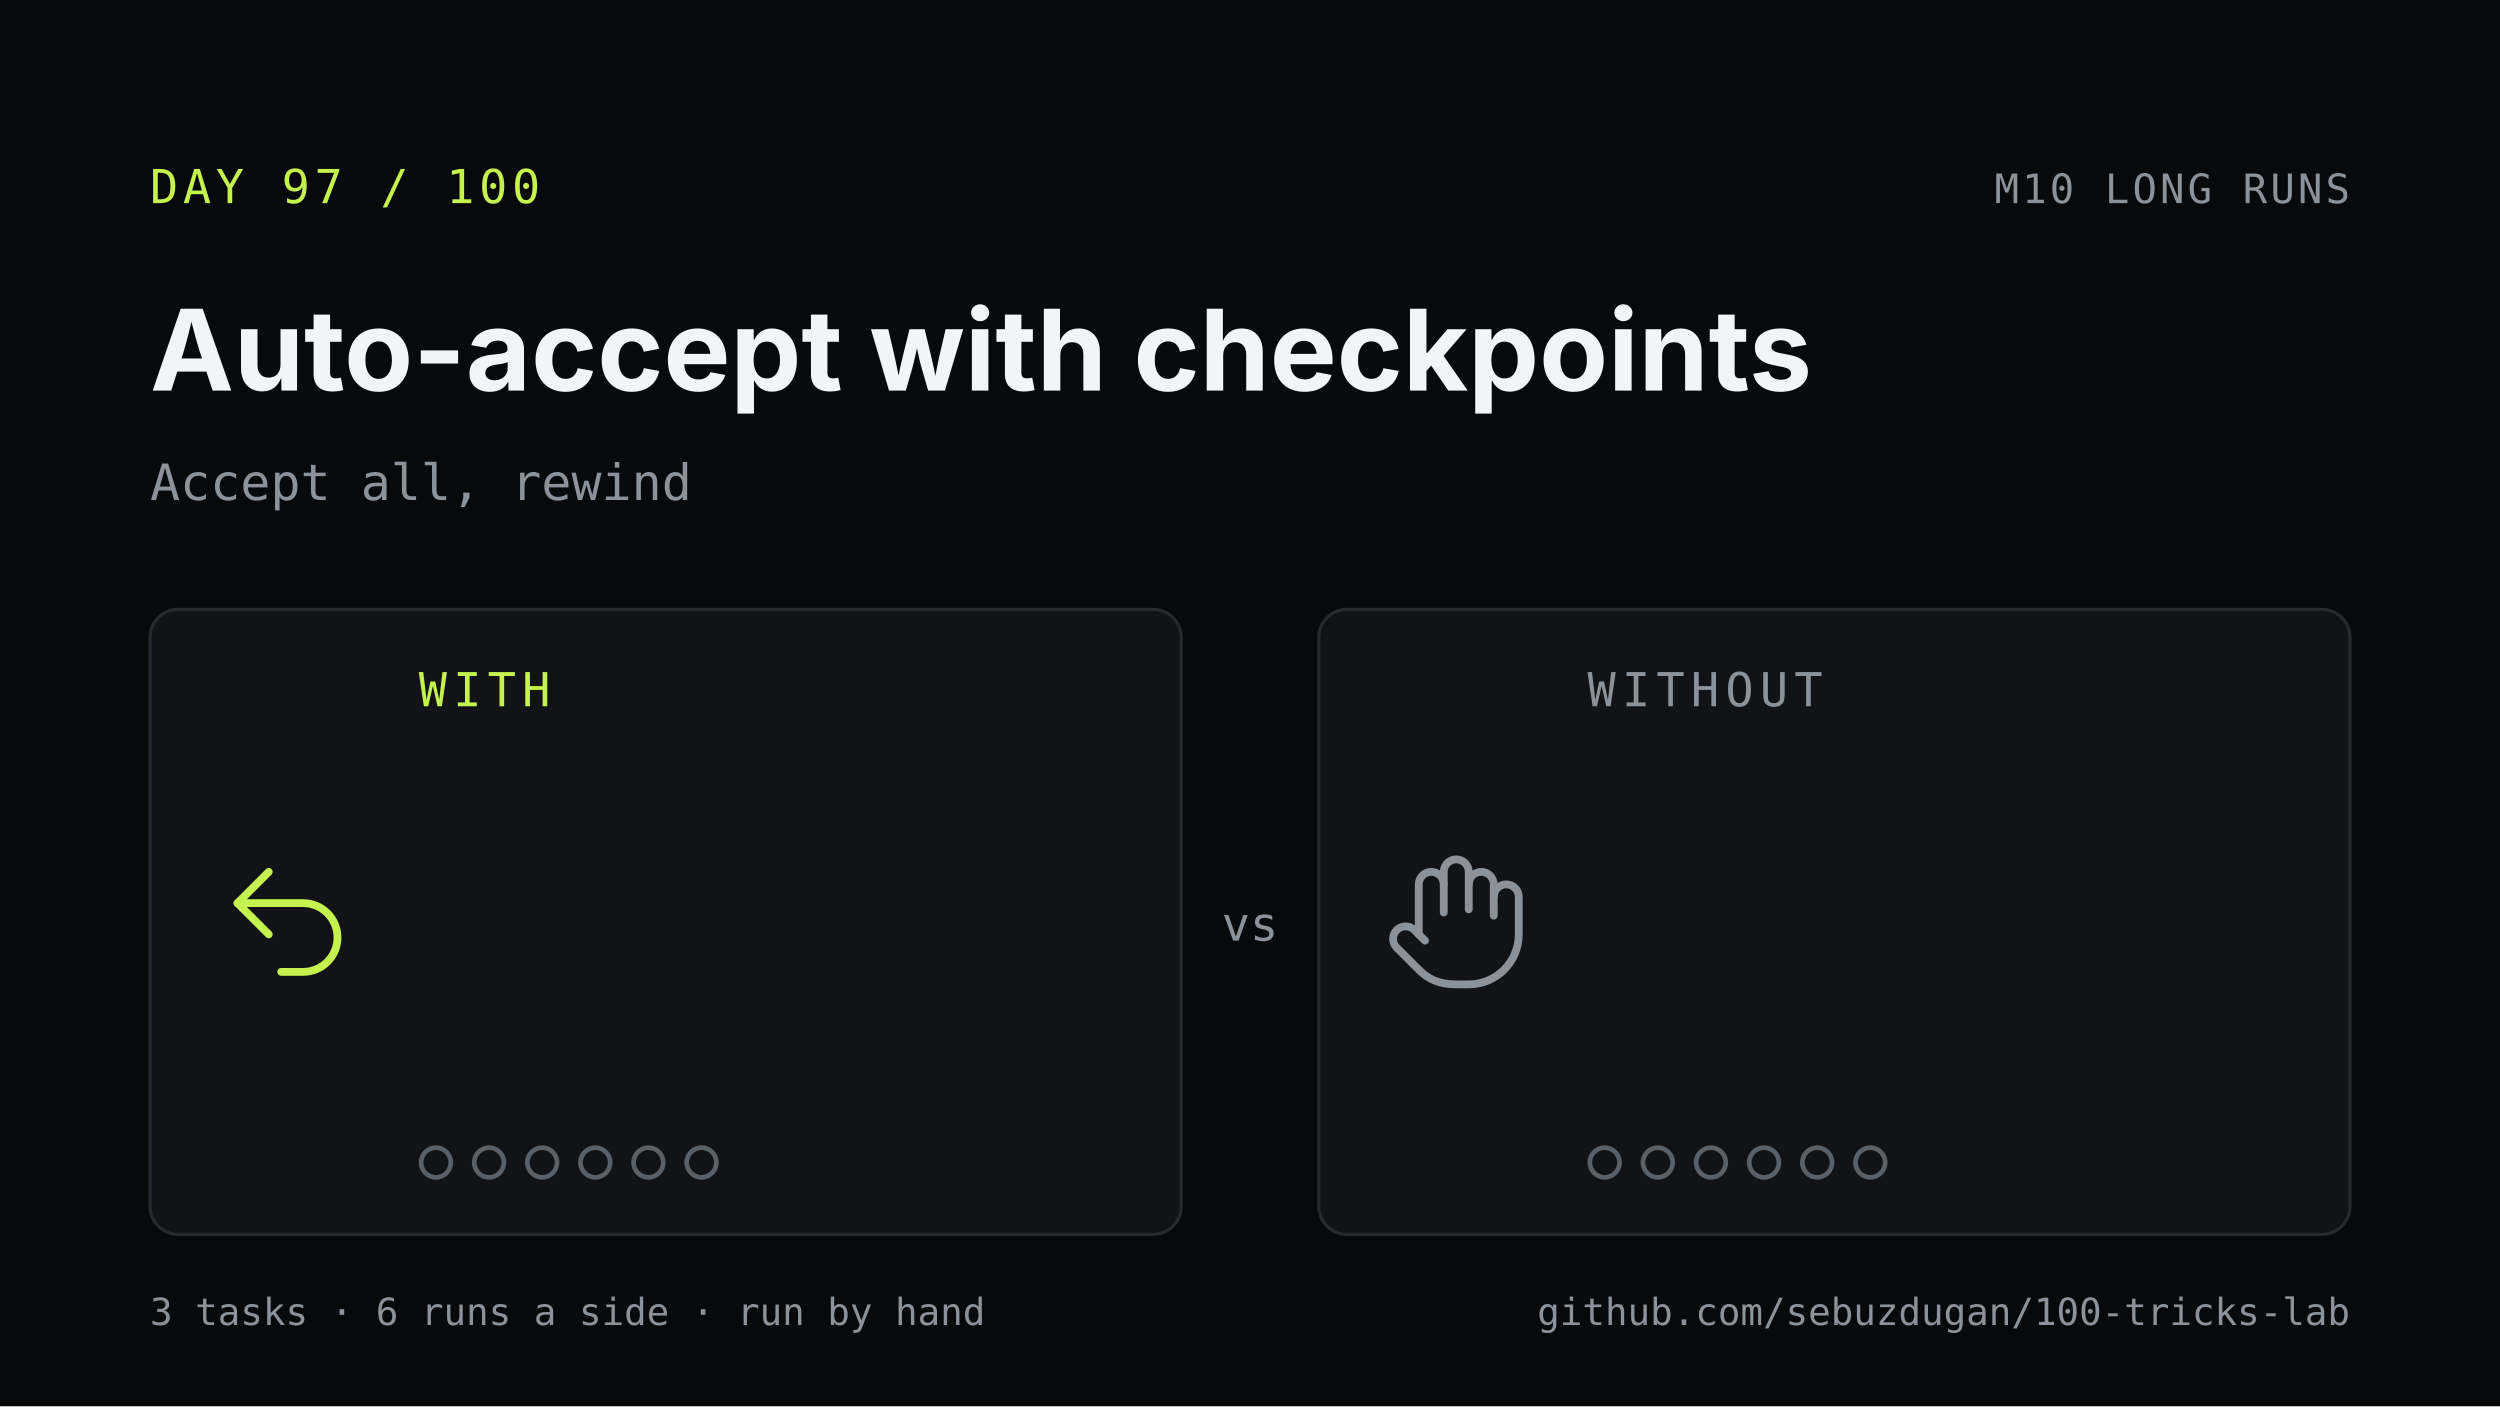
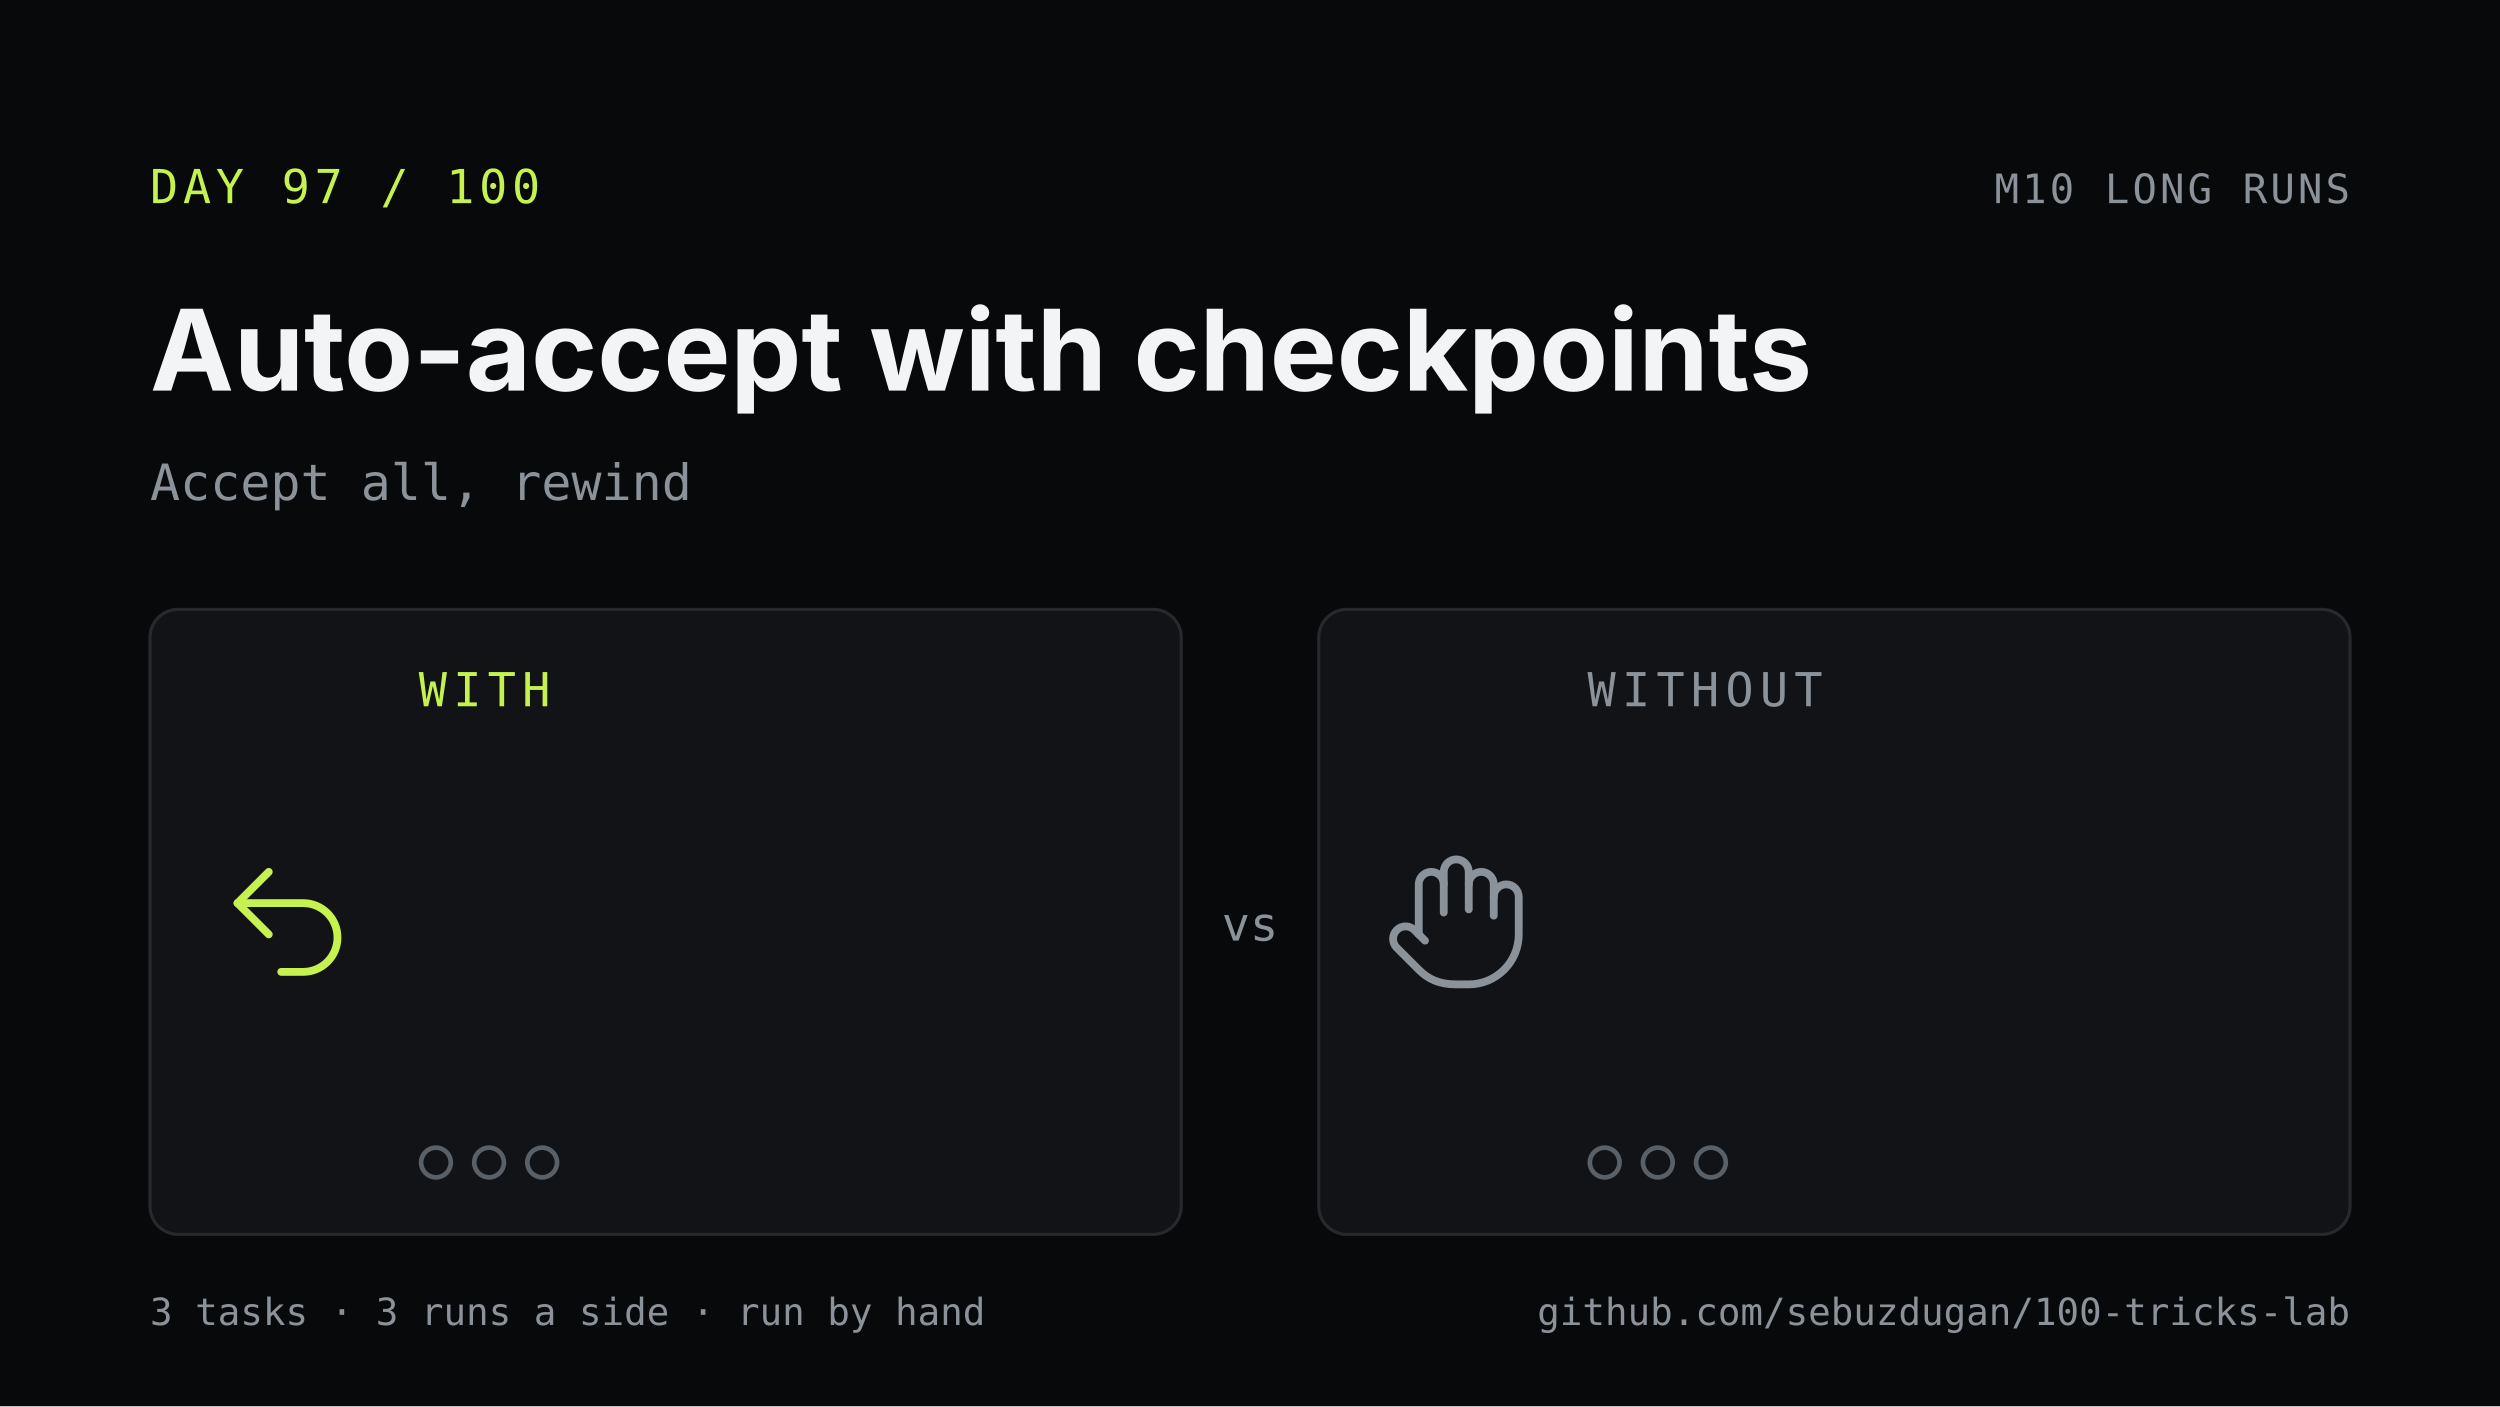
<svg xmlns="http://www.w3.org/2000/svg" width="1600" height="900" viewBox="0 0 1600 900">
  <rect width="1600" height="900" fill="#08090a" />
  <text x="96" y="130" font-family="'SF Mono', Menlo, monospace" font-size="30" letter-spacing="3" fill="#c5f24e">DAY 97 / 100</text>
  <text x="1504" y="130" text-anchor="end" font-family="'SF Mono', Menlo, monospace" font-size="26" letter-spacing="2" fill="#8b9299">M10 LONG RUNS</text>
  <text x="96" y="250" font-family="Inter, 'Helvetica Neue', Helvetica, Arial, sans-serif" font-weight="700" font-size="72" fill="#f2f4f5">Auto-accept with checkpoints</text>
  <text x="96" y="320" font-family="'SF Mono', Menlo, monospace" font-size="32" fill="#8b9299">Accept all, rewind</text>
  <rect x="96" y="390" width="660" height="400" rx="18" fill="#111316" stroke="#262a2e" stroke-width="2" />
  <g transform="translate(136,542.0) scale(4.0)" fill="none" stroke="#c5f24e" stroke-width="1.25" stroke-linecap="round" stroke-linejoin="round">
    <path d="M9 14 4 9l5-5" />
    <path d="M4 9h10.5a5.5 5.5 0 0 1 5.5 5.5a5.5 5.5 0 0 1-5.5 5.5H11" />
  </g>
  <text x="268" y="452" font-family="'SF Mono', Menlo, monospace" font-size="30" letter-spacing="4" fill="#c5f24e">WITH</text>
  <circle cx="279" cy="744" r="9.5" fill="none" stroke="#5a6068" stroke-width="3" />
  <circle cx="313" cy="744" r="9.5" fill="none" stroke="#5a6068" stroke-width="3" />
  <circle cx="347" cy="744" r="9.5" fill="none" stroke="#5a6068" stroke-width="3" />
-   <circle cx="381" cy="744" r="9.5" fill="none" stroke="#5a6068" stroke-width="3" />
-   <circle cx="415" cy="744" r="9.5" fill="none" stroke="#5a6068" stroke-width="3" />
-   <circle cx="449" cy="744" r="9.5" fill="none" stroke="#5a6068" stroke-width="3" />
  <rect x="844" y="390" width="660" height="400" rx="18" fill="#111316" stroke="#262a2e" stroke-width="2" />
  <g transform="translate(884,542.0) scale(4.0)" fill="none" stroke="#8b9299" stroke-width="1.25" stroke-linecap="round" stroke-linejoin="round">
    <path d="M18 11V6a2 2 0 0 0-2-2a2 2 0 0 0-2 2" />
    <path d="M14 10V4a2 2 0 0 0-2-2a2 2 0 0 0-2 2v2" />
    <path d="M10 10.5V6a2 2 0 0 0-2-2a2 2 0 0 0-2 2v8" />
    <path d="M18 8a2 2 0 1 1 4 0v6a8 8 0 0 1-8 8h-2c-2.8 0-4.5-.86-5.99-2.34l-3.6-3.6a2 2 0 0 1 2.83-2.82L7 15" />
  </g>
  <text x="1016" y="452" font-family="'SF Mono', Menlo, monospace" font-size="30" letter-spacing="4" fill="#8b9299">WITHOUT</text>
  <circle cx="1027" cy="744" r="9.5" fill="none" stroke="#5a6068" stroke-width="3" />
  <circle cx="1061" cy="744" r="9.5" fill="none" stroke="#5a6068" stroke-width="3" />
  <circle cx="1095" cy="744" r="9.5" fill="none" stroke="#5a6068" stroke-width="3" />
-   <circle cx="1129" cy="744" r="9.5" fill="none" stroke="#5a6068" stroke-width="3" />
-   <circle cx="1163" cy="744" r="9.5" fill="none" stroke="#5a6068" stroke-width="3" />
-   <circle cx="1197" cy="744" r="9.5" fill="none" stroke="#5a6068" stroke-width="3" />
  <text x="800.0" y="602.0" text-anchor="middle" font-family="'SF Mono', Menlo, monospace" font-size="30" fill="#8b9299">vs</text>
-   <text x="96" y="848" font-family="'SF Mono', Menlo, monospace" font-size="24" fill="#8b9299">3 tasks · 6 runs a side · run by hand</text>
+   <text x="96" y="848" font-family="'SF Mono', Menlo, monospace" font-size="24" fill="#8b9299">3 tasks · 3 runs a side · run by hand</text>
  <text x="1504" y="848" text-anchor="end" font-family="'SF Mono', Menlo, monospace" font-size="24" fill="#8b9299">github.com/sebuzdugan/100-tricks-lab</text>
</svg>
